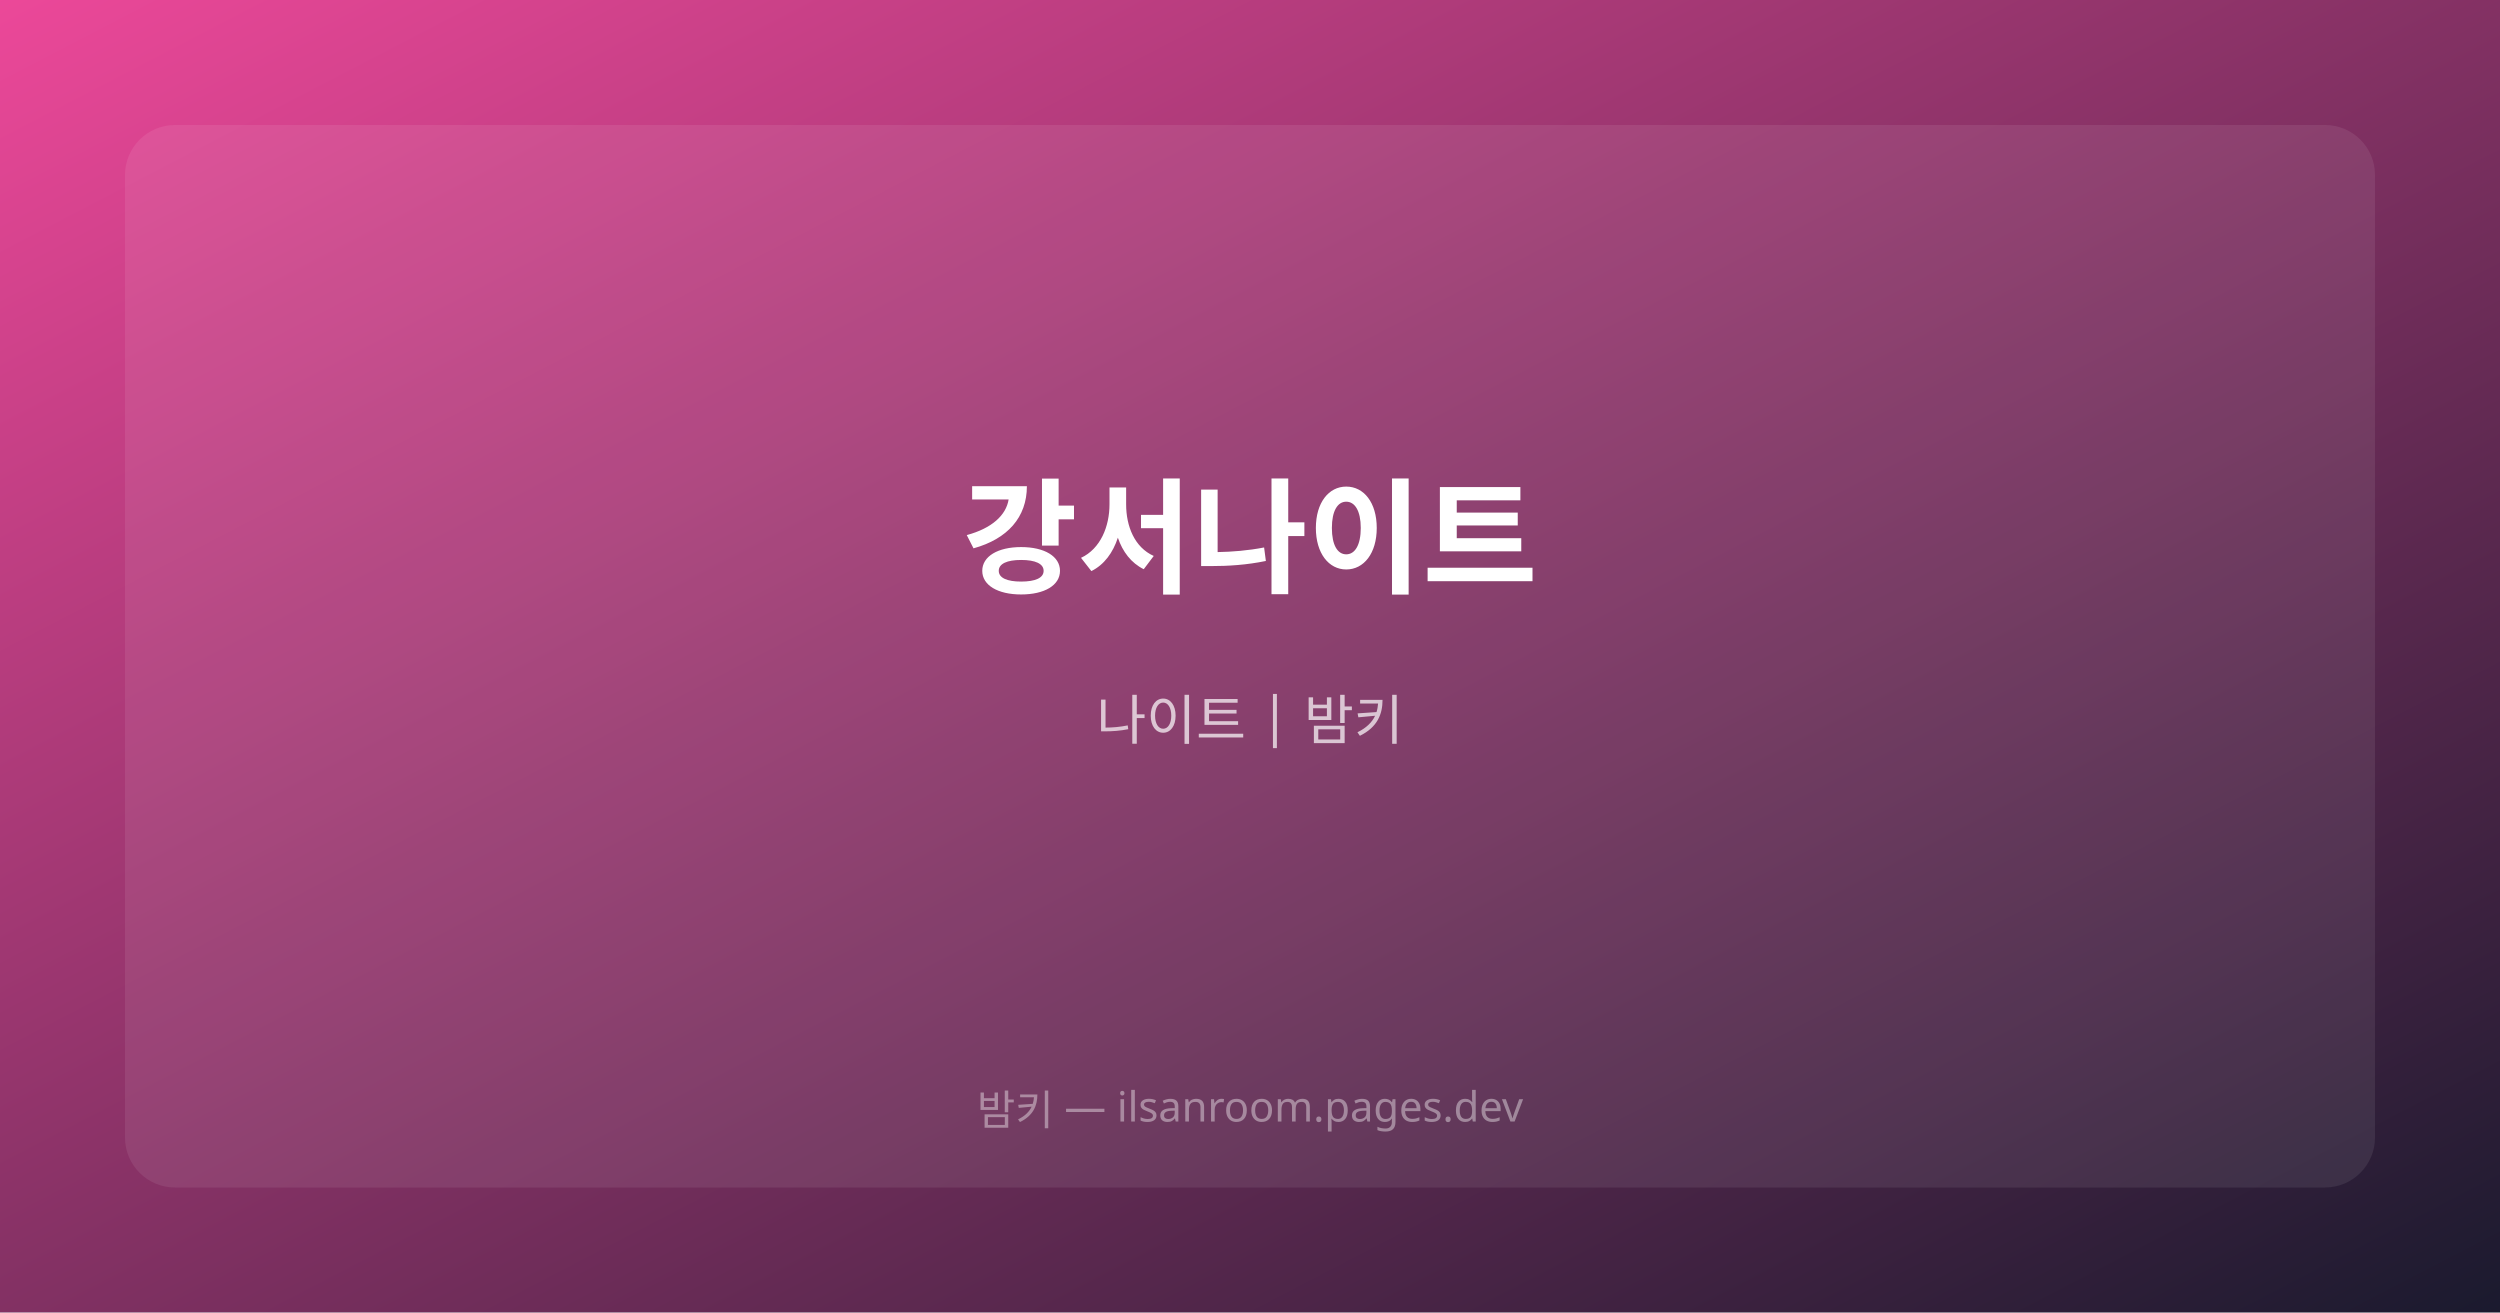
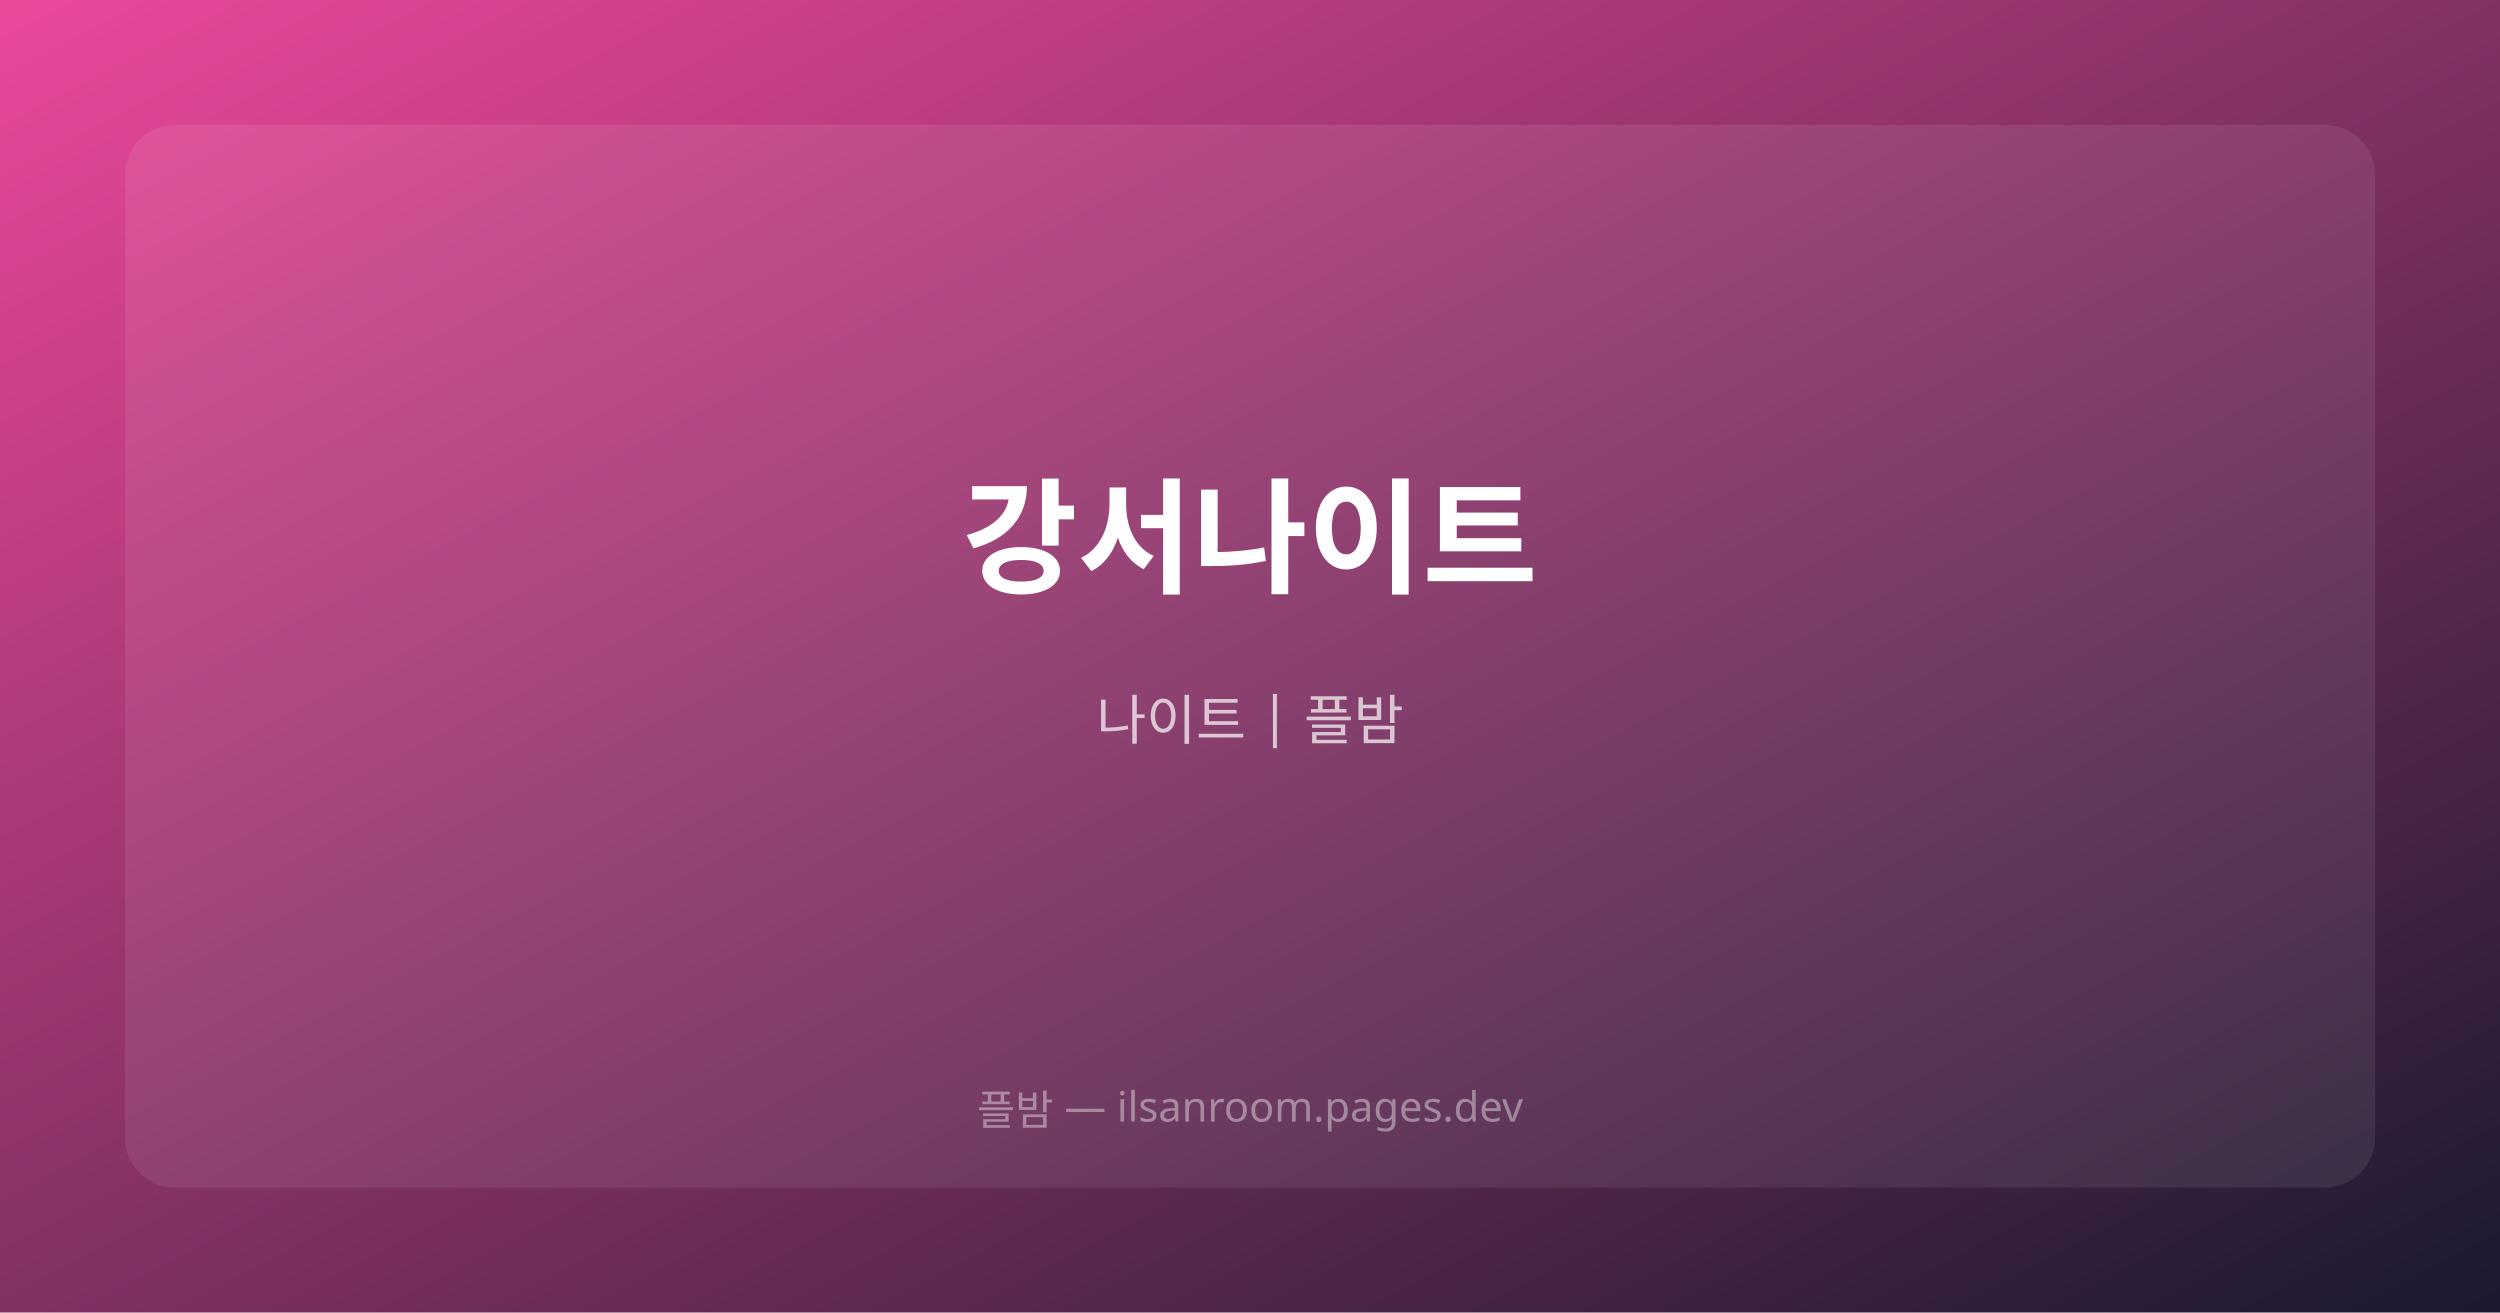
<svg xmlns="http://www.w3.org/2000/svg" width="1200" height="630" viewBox="0 0 1200 630">
  <defs>
    <linearGradient id="bg" x1="0%" y1="0%" x2="100%" y2="100%">
      <stop offset="0%" style="stop-color:#EC4899;stop-opacity:1" />
      <stop offset="100%" style="stop-color:#1a1a2e;stop-opacity:1" />
    </linearGradient>
  </defs>
  <rect width="1200" height="630" fill="url(#bg)" />
  <rect x="60" y="60" width="1080" height="510" rx="24" fill="rgba(255,255,255,0.08)" />
  <text x="600" y="280" text-anchor="middle" font-family="sans-serif" font-size="60" font-weight="bold" fill="white">강서나이트</text>
-   <text x="600" y="355" text-anchor="middle" font-family="sans-serif" font-size="26" fill="rgba(255,255,255,0.7)">나이트 | 밤키</text>
-   <text x="600" y="540" text-anchor="middle" font-family="sans-serif" font-size="20" fill="rgba(255,255,255,0.4)">밤키 — ilsanroom.pages.dev</text>
+   <text x="600" y="355" text-anchor="middle" font-family="sans-serif" font-size="26" fill="rgba(255,255,255,0.7)">나이트 | 플밤</text>
+   <text x="600" y="540" text-anchor="middle" font-family="sans-serif" font-size="20" fill="rgba(255,255,255,0.4)">플밤 — ilsanroom.pages.dev</text>
</svg>
